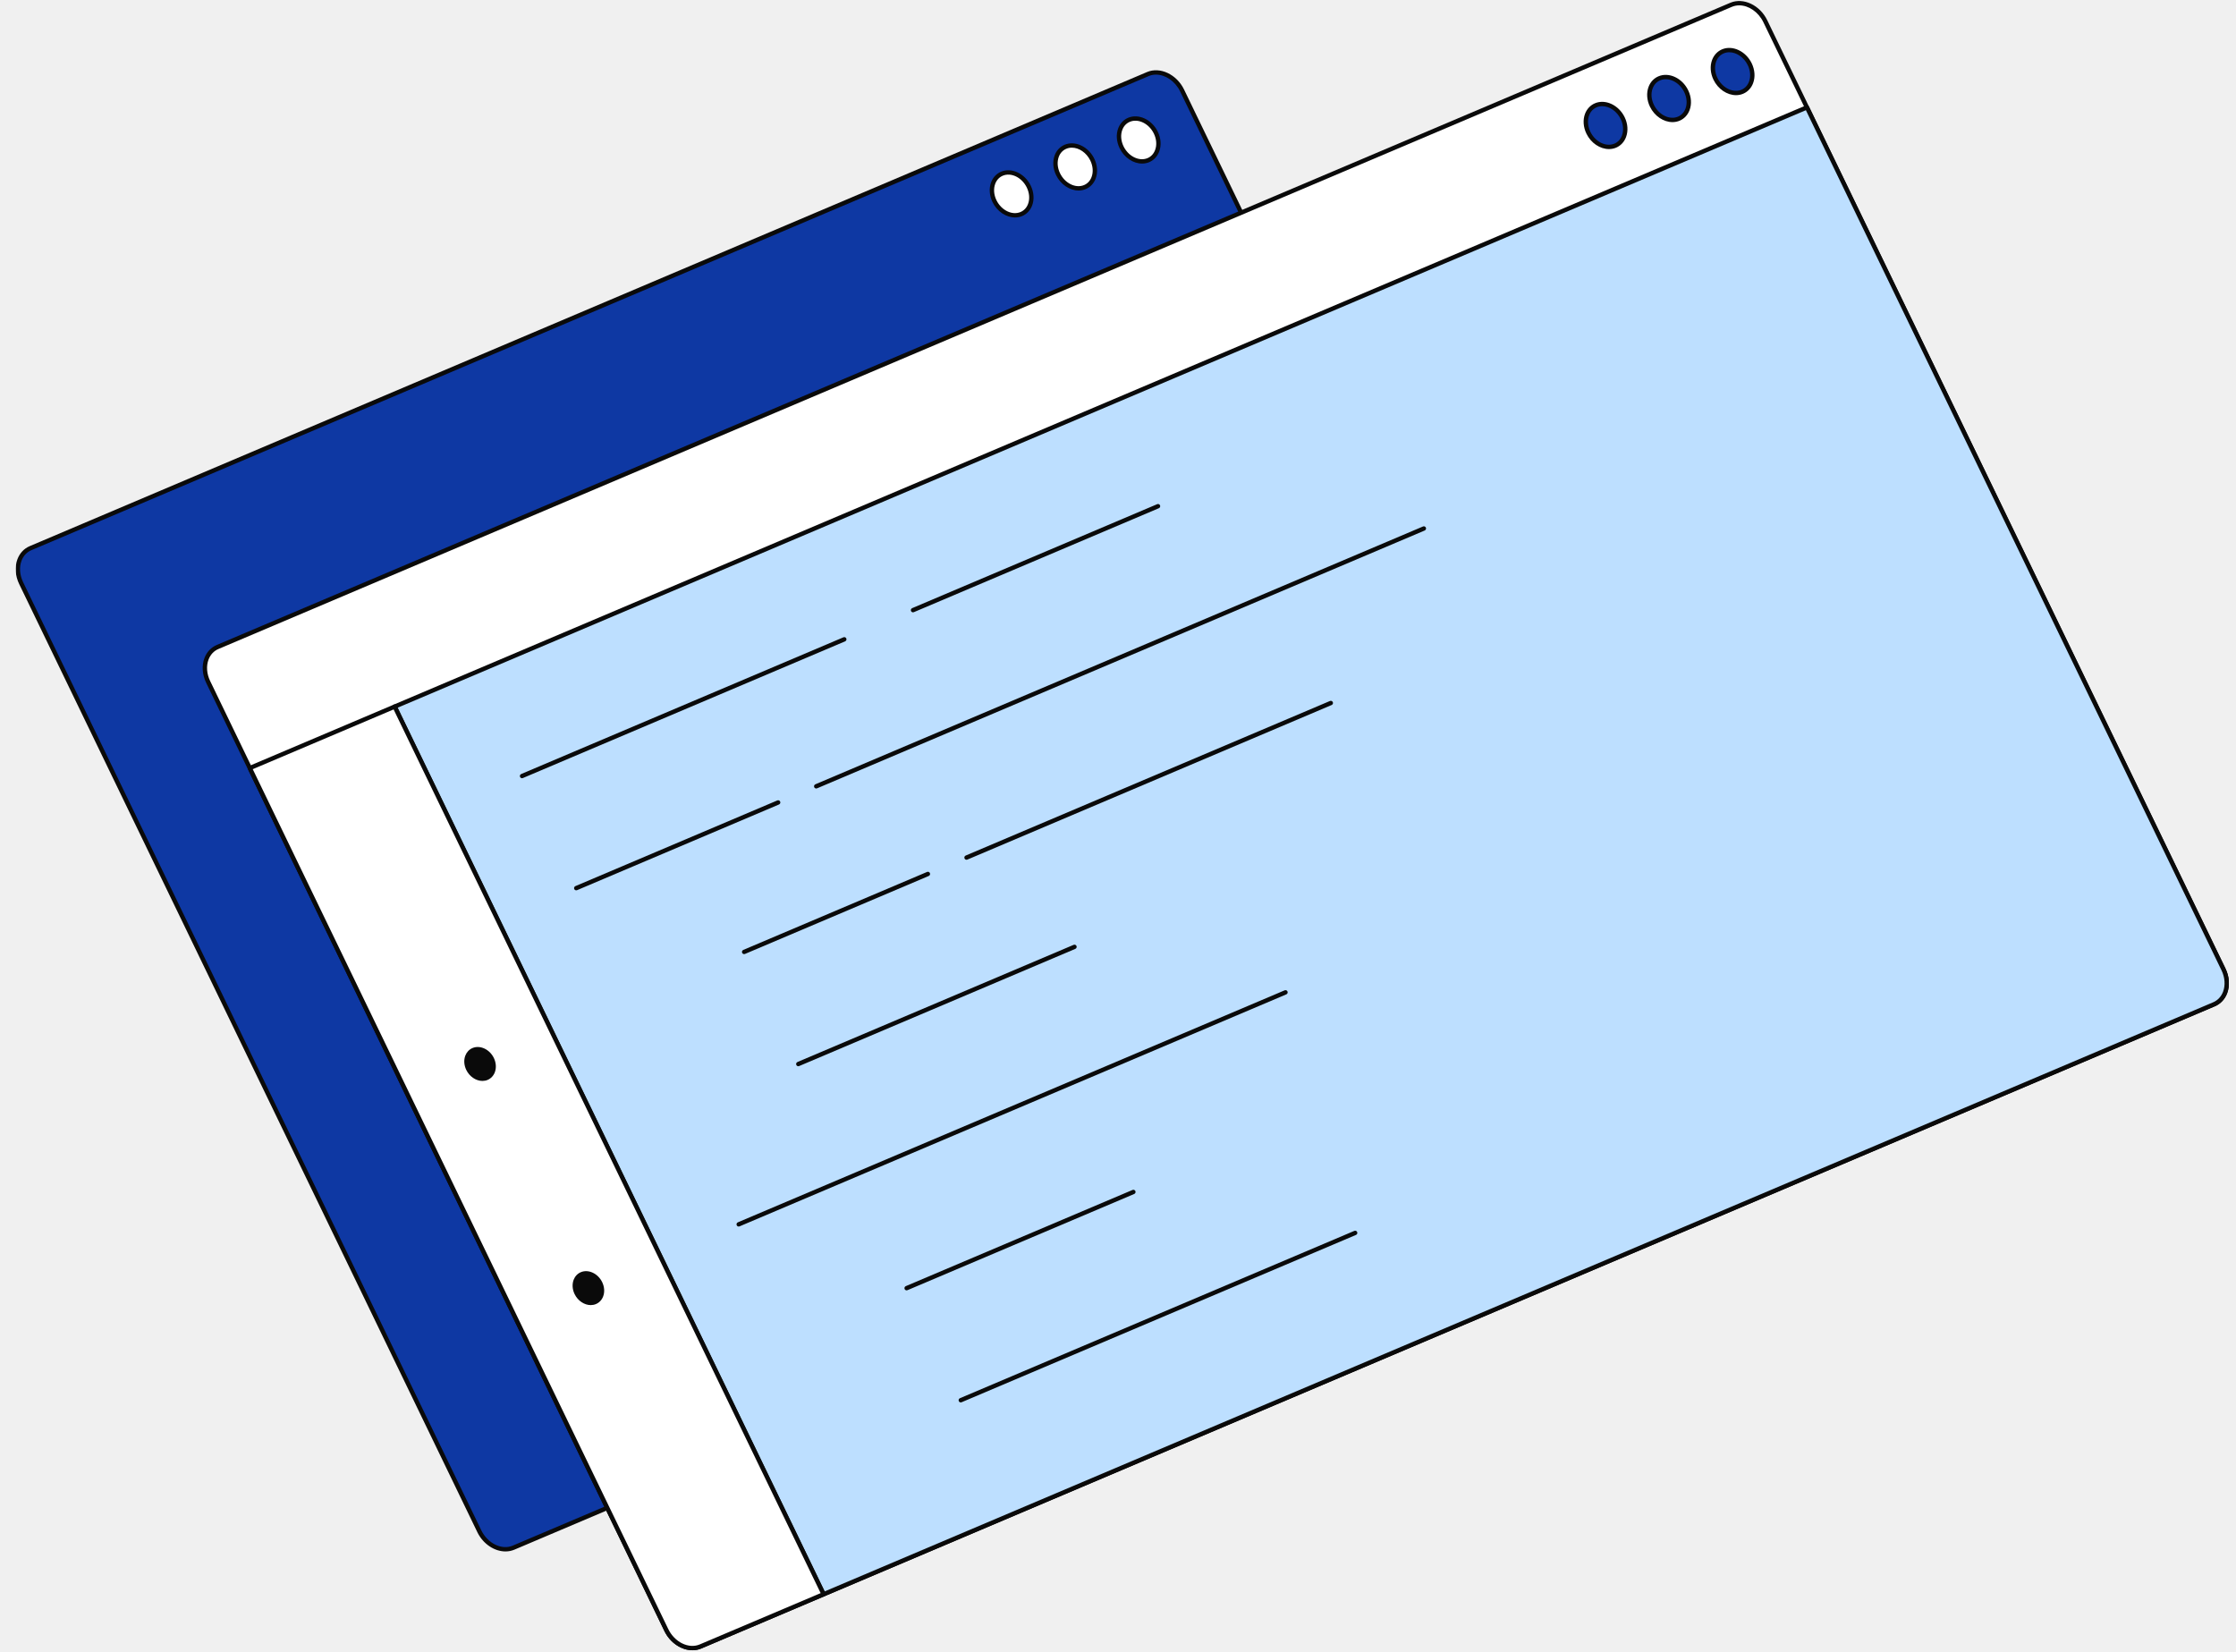
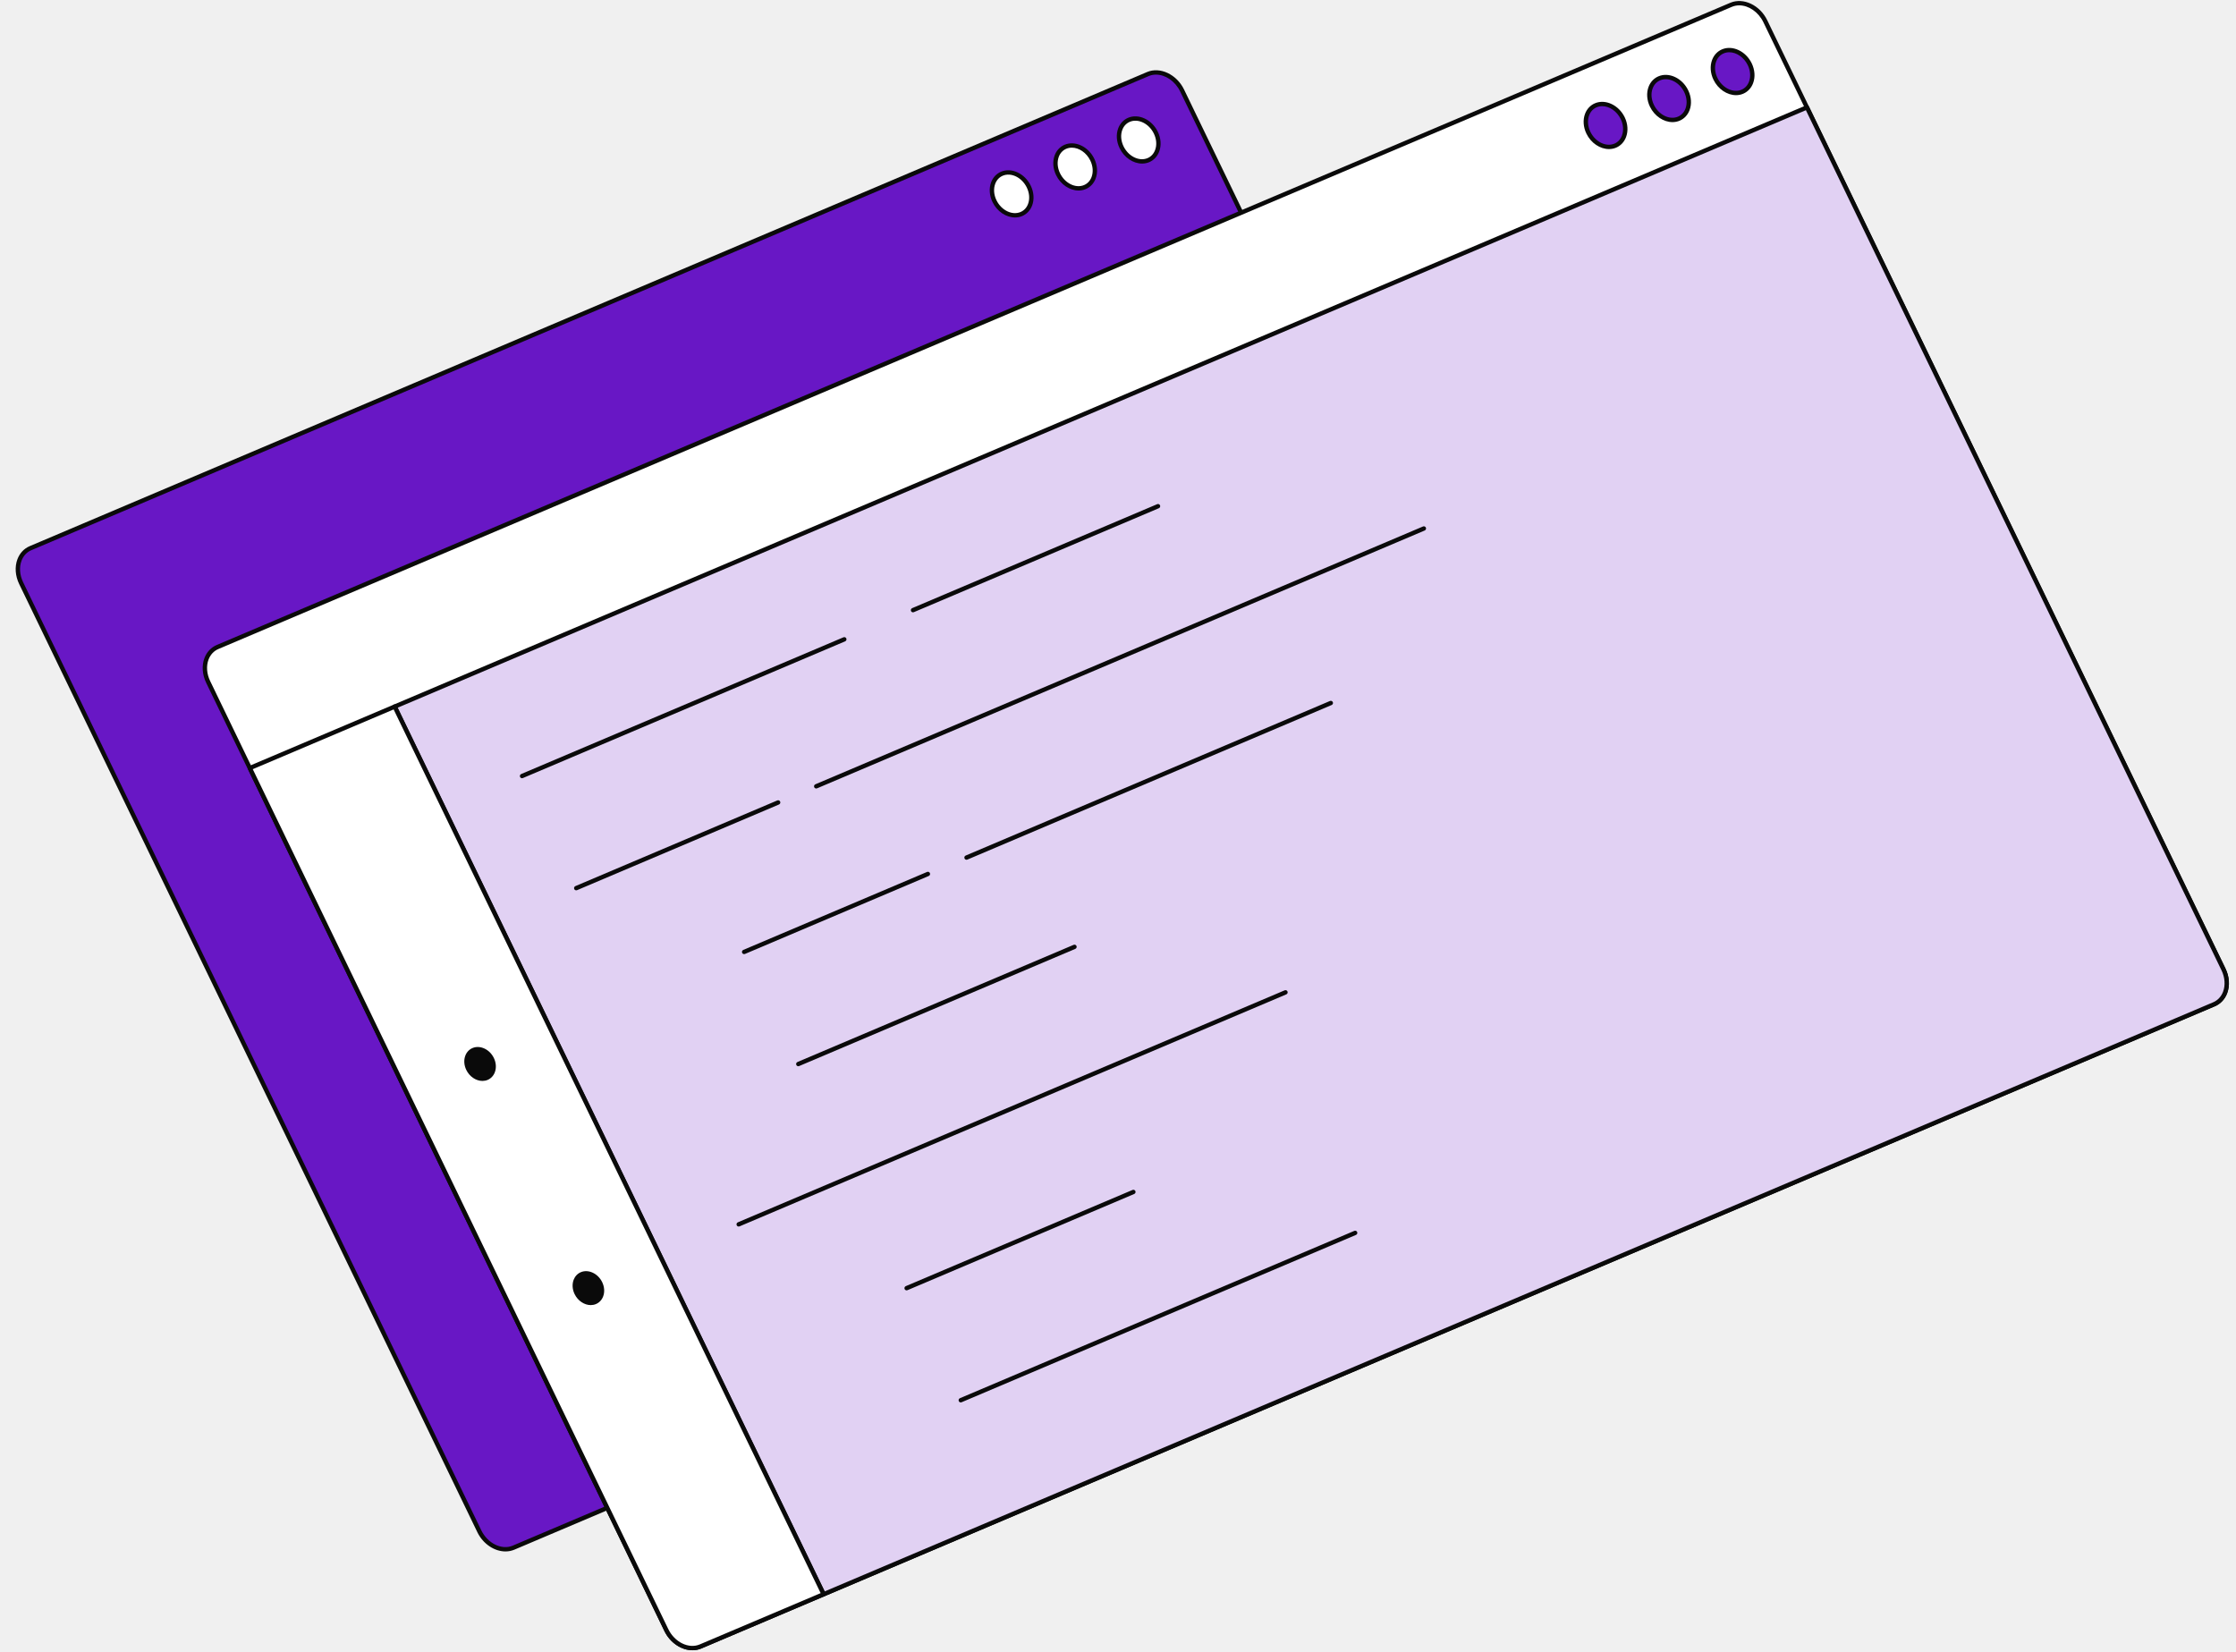
<svg xmlns="http://www.w3.org/2000/svg" width="130" height="96" viewBox="0 0 130 96" fill="none">
-   <g clip-path="url(#clip0_40000788_5144)">
-     <mask id="mask0_40000788_5144" style="mask-type:luminance" maskUnits="userSpaceOnUse" x="0" y="0" width="130" height="96">
-       <path d="M129.589 0H0.911V96H129.589V0Z" fill="white" />
-     </mask>
-     <g mask="url(#mask0_40000788_5144)">
-       <path d="M66.737 4.305L1.775 31.868C1.076 32.165 0.831 33.076 1.229 33.901L27.866 89.021C28.265 89.846 29.157 90.274 29.856 89.978L35.307 87.664L72.16 12.365L68.727 5.262C68.329 4.437 67.439 4.008 66.737 4.305Z" fill="#0E38A3" />
-       <path d="M29.387 90.198C28.75 90.198 28.086 89.768 27.752 89.077L1.115 33.956C0.885 33.479 0.848 32.952 1.014 32.511C1.146 32.16 1.398 31.89 1.725 31.752L66.688 4.188C67.448 3.866 68.415 4.323 68.842 5.207L72.275 12.31C72.291 12.345 72.291 12.386 72.274 12.421L35.422 87.721C35.408 87.748 35.386 87.77 35.357 87.782L29.906 90.095C29.74 90.165 29.565 90.198 29.387 90.198ZM67.21 4.338C67.065 4.338 66.922 4.365 66.787 4.423L1.825 31.986C1.559 32.099 1.361 32.311 1.252 32.6C1.11 32.977 1.144 33.431 1.344 33.846L27.981 88.966C28.35 89.73 29.169 90.131 29.806 89.861L35.215 87.566L72.019 12.365L68.613 5.317C68.322 4.715 67.751 4.338 67.21 4.338Z" fill="#0A0A0A" />
-       <path d="M129.272 56.356L105.054 6.242L102.634 1.233C102.235 0.408 101.344 -0.018 100.645 0.279L72.16 12.365L12.651 37.614C11.95 37.911 11.703 38.819 12.102 39.644L14.523 44.654L26.924 70.317L35.307 87.665L38.74 94.768C39.137 95.59 40.029 96.018 40.731 95.721L47.884 92.686L128.725 58.385C129.424 58.089 129.669 57.178 129.272 56.356Z" fill="white" />
-       <path d="M40.26 95.942C39.622 95.942 38.959 95.513 38.626 94.823L11.988 39.7C11.758 39.224 11.721 38.699 11.886 38.259C12.019 37.907 12.273 37.637 12.601 37.497L100.596 0.162C101.356 -0.16 102.322 0.295 102.748 1.178L129.386 56.301C129.616 56.776 129.653 57.302 129.487 57.743C129.355 58.094 129.102 58.364 128.775 58.503L40.781 95.838C40.614 95.909 40.438 95.942 40.26 95.942ZM101.119 0.312C100.973 0.312 100.83 0.339 100.695 0.396L12.701 37.731C12.433 37.845 12.233 38.059 12.124 38.349C11.983 38.724 12.017 39.176 12.217 39.589L38.855 94.713C39.223 95.475 40.042 95.875 40.681 95.604L128.675 58.269C128.938 58.157 129.141 57.939 129.249 57.654C129.39 57.277 129.357 56.825 129.157 56.412L102.519 1.288C102.229 0.688 101.659 0.312 101.119 0.312Z" fill="#0A0A0A" />
-       <path d="M58.25 10.1C57.7 10.333 57.506 11.047 57.819 11.695C58.132 12.342 58.832 12.677 59.383 12.443C59.933 12.21 60.126 11.497 59.812 10.849C59.499 10.201 58.801 9.866 58.25 10.1Z" fill="white" />
-       <path d="M59.013 12.643C58.502 12.643 57.971 12.301 57.704 11.749C57.521 11.37 57.491 10.949 57.624 10.596C57.731 10.313 57.935 10.095 58.201 9.982C58.811 9.723 59.586 10.087 59.927 10.793C60.111 11.174 60.141 11.594 60.008 11.947C59.902 12.23 59.697 12.447 59.433 12.56C59.299 12.617 59.157 12.643 59.013 12.643ZM58.3 10.216C58.097 10.303 57.945 10.465 57.862 10.686C57.754 10.974 57.78 11.321 57.933 11.639C58.216 12.225 58.845 12.533 59.333 12.326C59.536 12.24 59.687 12.078 59.77 11.858C59.878 11.57 59.852 11.222 59.698 10.904C59.415 10.318 58.788 10.009 58.3 10.216Z" fill="#0A0A0A" />
-       <path d="M61.944 8.532C61.394 8.766 61.202 9.479 61.514 10.127C61.827 10.774 62.526 11.11 63.076 10.876C63.627 10.642 63.819 9.929 63.506 9.282C63.193 8.634 62.494 8.299 61.944 8.532Z" fill="white" />
-       <path d="M62.708 11.077C62.198 11.077 61.667 10.734 61.4 10.182C61.216 9.801 61.187 9.381 61.319 9.028C61.425 8.745 61.63 8.528 61.895 8.416C62.505 8.157 63.279 8.52 63.621 9.226C63.805 9.607 63.834 10.028 63.702 10.381C63.595 10.664 63.391 10.881 63.126 10.993C62.993 11.05 62.851 11.077 62.708 11.077ZM62.316 8.585C62.206 8.585 62.097 8.606 61.994 8.65C61.791 8.736 61.64 8.897 61.557 9.117C61.449 9.405 61.475 9.753 61.629 10.071C61.912 10.657 62.539 10.966 63.027 10.759C63.23 10.673 63.381 10.511 63.463 10.291C63.572 10.003 63.545 9.655 63.392 9.337C63.168 8.875 62.731 8.585 62.316 8.585Z" fill="#0A0A0A" />
-       <path d="M65.636 6.965C65.086 7.199 64.894 7.912 65.207 8.559C65.52 9.207 66.219 9.542 66.769 9.309C67.319 9.075 67.514 8.361 67.201 7.713C66.888 7.066 66.187 6.731 65.636 6.965Z" fill="white" />
-       <path d="M66.401 9.51C65.89 9.51 65.359 9.167 65.093 8.615C64.909 8.234 64.879 7.814 65.012 7.461C65.118 7.178 65.322 6.961 65.587 6.848C66.199 6.589 66.974 6.952 67.315 7.659C67.499 8.038 67.528 8.459 67.395 8.812C67.289 9.095 67.084 9.314 66.819 9.426C66.685 9.483 66.544 9.51 66.401 9.51ZM65.686 7.083C65.484 7.169 65.332 7.33 65.25 7.551C65.141 7.838 65.168 8.186 65.322 8.505C65.605 9.091 66.232 9.399 66.719 9.192C66.923 9.106 67.074 8.943 67.157 8.722C67.266 8.434 67.24 8.087 67.086 7.769C66.803 7.183 66.175 6.875 65.686 7.083Z" fill="#0A0A0A" />
-       <path d="M92.779 6.12C92.228 6.354 92.036 7.067 92.349 7.715C92.662 8.362 93.362 8.7 93.913 8.466C94.463 8.233 94.656 7.516 94.343 6.869C94.03 6.221 93.329 5.887 92.779 6.12Z" fill="#0E38A3" />
-       <path d="M93.544 8.667C93.033 8.667 92.501 8.324 92.234 7.771C92.05 7.39 92.02 6.969 92.153 6.616C92.26 6.334 92.464 6.116 92.729 6.004C93.34 5.744 94.116 6.108 94.457 6.814C94.641 7.195 94.67 7.616 94.537 7.97C94.431 8.254 94.226 8.472 93.962 8.584C93.828 8.641 93.687 8.667 93.544 8.667ZM93.152 6.173C93.041 6.173 92.931 6.194 92.828 6.238C92.625 6.324 92.474 6.486 92.391 6.706C92.283 6.994 92.309 7.341 92.463 7.66C92.747 8.247 93.374 8.557 93.862 8.35C94.065 8.264 94.216 8.102 94.299 7.881C94.408 7.592 94.382 7.243 94.228 6.925C94.005 6.462 93.567 6.173 93.152 6.173Z" fill="#0A0A0A" />
-       <path d="M96.471 4.553C95.921 4.787 95.729 5.5 96.042 6.148C96.355 6.795 97.055 7.133 97.605 6.899C98.158 6.665 98.349 5.949 98.036 5.302C97.723 4.654 97.024 4.319 96.471 4.553Z" fill="#0E38A3" />
-       <path d="M97.238 7.1C96.727 7.1 96.195 6.756 95.927 6.203C95.743 5.822 95.714 5.402 95.847 5.049C95.953 4.766 96.157 4.549 96.422 4.436C97.034 4.177 97.809 4.54 98.15 5.247C98.335 5.628 98.364 6.05 98.231 6.403C98.125 6.686 97.92 6.904 97.655 7.017C97.522 7.073 97.38 7.1 97.238 7.1ZM96.521 4.67C96.318 4.757 96.167 4.918 96.085 5.138C95.976 5.426 96.002 5.774 96.156 6.092C96.44 6.68 97.068 6.989 97.555 6.782C97.759 6.696 97.91 6.534 97.993 6.314C98.102 6.025 98.075 5.676 97.921 5.357C97.638 4.771 97.01 4.463 96.521 4.67Z" fill="#0A0A0A" />
-       <path d="M100.167 2.985C99.617 3.219 99.423 3.933 99.736 4.581C100.048 5.228 100.751 5.565 101.301 5.332C101.851 5.098 102.042 4.382 101.729 3.735C101.416 3.087 100.718 2.752 100.167 2.985Z" fill="#0E38A3" />
-       <path d="M100.932 5.533C100.42 5.533 99.888 5.189 99.621 4.636C99.438 4.256 99.408 3.836 99.541 3.483C99.648 3.199 99.853 2.981 100.117 2.869C100.728 2.61 101.502 2.973 101.844 3.68C102.028 4.061 102.058 4.483 101.924 4.837C101.818 5.12 101.614 5.337 101.35 5.449C101.217 5.506 101.075 5.533 100.932 5.533ZM100.539 3.038C100.429 3.038 100.32 3.059 100.217 3.103C100.013 3.189 99.862 3.351 99.779 3.572C99.671 3.861 99.697 4.208 99.85 4.526C100.134 5.113 100.762 5.422 101.251 5.215C101.453 5.129 101.604 4.967 101.686 4.748C101.795 4.459 101.769 4.11 101.615 3.79C101.391 3.328 100.954 3.038 100.539 3.038Z" fill="#0A0A0A" />
-       <path d="M105.055 6.242L22.946 41.08L47.884 92.685L128.725 58.385C129.424 58.089 129.669 57.178 129.272 56.356L105.055 6.242Z" fill="#BDDFFF" />
-       <path d="M47.884 92.813C47.836 92.813 47.791 92.786 47.769 92.741L22.831 41.136C22.816 41.104 22.814 41.068 22.826 41.035C22.839 41.003 22.864 40.977 22.896 40.963L105.005 6.125C105.067 6.099 105.139 6.126 105.169 6.187L129.386 56.301C129.616 56.776 129.652 57.302 129.487 57.743C129.355 58.094 129.102 58.364 128.775 58.503L47.933 92.803C47.917 92.81 47.9 92.813 47.884 92.813ZM23.118 41.145L47.945 92.521L128.675 58.269C128.938 58.157 129.141 57.939 129.249 57.654C129.39 57.277 129.357 56.825 129.157 56.412L104.993 6.407L23.118 41.145Z" fill="#0A0A0A" />
-       <path d="M22.946 41.08L14.523 44.654L38.74 94.768C39.137 95.59 40.029 96.018 40.731 95.721L47.884 92.686L22.946 41.08Z" fill="white" />
-       <path d="M40.26 95.942C39.622 95.942 38.959 95.513 38.626 94.823L14.408 44.709C14.393 44.678 14.391 44.642 14.404 44.609C14.416 44.577 14.441 44.551 14.473 44.537L22.896 40.963C22.959 40.937 23.031 40.964 23.06 41.025L47.998 92.63C48.014 92.662 48.015 92.698 48.003 92.731C47.991 92.763 47.966 92.789 47.934 92.803L40.78 95.838C40.614 95.909 40.438 95.942 40.26 95.942ZM14.695 44.719L38.855 94.713C39.223 95.475 40.042 95.875 40.681 95.604L47.712 92.621L22.884 41.245L14.695 44.719Z" fill="#0A0A0A" />
-       <path d="M27.521 61.048C27.142 61.209 27.009 61.703 27.224 62.149C27.44 62.595 27.924 62.827 28.303 62.666C28.682 62.505 28.815 62.011 28.599 61.565C28.384 61.119 27.9 60.887 27.521 61.048Z" fill="#0A0A0A" />
-       <path d="M28.048 62.843C27.681 62.843 27.3 62.598 27.109 62.204C26.977 61.932 26.957 61.63 27.052 61.376C27.13 61.17 27.278 61.012 27.47 60.931C27.911 60.744 28.468 61.004 28.713 61.51C28.844 61.782 28.865 62.083 28.77 62.337C28.692 62.543 28.544 62.701 28.351 62.783C28.255 62.824 28.152 62.843 28.048 62.843ZM27.778 61.123C27.706 61.123 27.636 61.137 27.57 61.165C27.44 61.22 27.344 61.324 27.291 61.465C27.219 61.655 27.237 61.883 27.338 62.093C27.524 62.479 27.935 62.683 28.252 62.548C28.382 62.494 28.478 62.39 28.532 62.248C28.603 62.059 28.585 61.83 28.484 61.62C28.337 61.315 28.049 61.123 27.778 61.123Z" fill="#0A0A0A" />
-       <path d="M33.818 74.08C33.439 74.241 33.306 74.735 33.521 75.181C33.738 75.63 34.221 75.859 34.599 75.698C34.979 75.537 35.113 75.046 34.896 74.597C34.681 74.151 34.197 73.919 33.818 74.08Z" fill="#0A0A0A" />
-       <path d="M34.346 75.876C33.979 75.876 33.598 75.631 33.407 75.236C33.275 74.964 33.255 74.662 33.35 74.408C33.428 74.203 33.576 74.045 33.768 73.963C34.209 73.776 34.766 74.036 35.011 74.542C35.142 74.814 35.163 75.116 35.068 75.369C34.991 75.575 34.842 75.733 34.649 75.815C34.552 75.856 34.45 75.876 34.346 75.876ZM34.076 74.156C34.004 74.156 33.934 74.169 33.867 74.197C33.738 74.252 33.642 74.356 33.588 74.498C33.517 74.687 33.535 74.915 33.636 75.125C33.822 75.511 34.232 75.715 34.55 75.581C34.68 75.525 34.777 75.421 34.83 75.28C34.901 75.091 34.883 74.863 34.782 74.652C34.634 74.347 34.347 74.156 34.076 74.156Z" fill="#0A0A0A" />
-       <path d="M53.082 35.6C53.033 35.6 52.986 35.571 52.965 35.523C52.938 35.458 52.968 35.383 53.033 35.356L67.278 29.312C67.342 29.284 67.417 29.315 67.444 29.379C67.472 29.444 67.442 29.518 67.377 29.546L53.132 35.59C53.116 35.597 53.099 35.6 53.082 35.6Z" fill="#0A0A0A" />
-       <path d="M30.352 45.245C30.302 45.245 30.255 45.215 30.235 45.167C30.207 45.102 30.238 45.028 30.302 45L49.037 37.051C49.102 37.024 49.177 37.054 49.204 37.119C49.232 37.183 49.201 37.258 49.137 37.285L30.401 45.234C30.385 45.241 30.368 45.245 30.352 45.245Z" fill="#0A0A0A" />
-       <path d="M47.454 45.842C47.405 45.842 47.358 45.812 47.337 45.764C47.31 45.699 47.34 45.625 47.405 45.597L82.733 30.608C82.798 30.58 82.872 30.611 82.9 30.675C82.927 30.74 82.897 30.814 82.832 30.842L47.504 45.832C47.488 45.838 47.471 45.842 47.454 45.842Z" fill="#0A0A0A" />
-       <path d="M33.502 51.762C33.453 51.762 33.406 51.733 33.385 51.684C33.358 51.62 33.388 51.545 33.453 51.517L45.192 46.536C45.257 46.509 45.331 46.539 45.359 46.604C45.386 46.669 45.356 46.743 45.291 46.771L33.552 51.752C33.536 51.758 33.519 51.762 33.502 51.762Z" fill="#0A0A0A" />
-       <path d="M56.194 49.985C56.144 49.985 56.097 49.956 56.077 49.907C56.049 49.843 56.079 49.768 56.144 49.74L77.323 40.754C77.388 40.727 77.463 40.757 77.49 40.822C77.517 40.886 77.487 40.961 77.422 40.988L56.243 49.975C56.227 49.981 56.21 49.985 56.194 49.985Z" fill="#0A0A0A" />
-       <path d="M43.264 55.47C43.215 55.47 43.167 55.441 43.147 55.393C43.119 55.328 43.15 55.254 43.214 55.226L53.899 50.693C53.963 50.665 54.038 50.696 54.065 50.76C54.093 50.825 54.063 50.899 53.998 50.927L43.314 55.46C43.297 55.467 43.281 55.47 43.264 55.47Z" fill="#0A0A0A" />
-       <path d="M46.413 61.988C46.364 61.988 46.317 61.959 46.296 61.91C46.269 61.846 46.299 61.771 46.364 61.743L62.42 54.931C62.485 54.904 62.559 54.934 62.587 54.998C62.614 55.063 62.584 55.138 62.519 55.165L46.463 61.978C46.447 61.984 46.43 61.988 46.413 61.988Z" fill="#0A0A0A" />
-       <path d="M42.948 71.308C42.898 71.308 42.851 71.279 42.831 71.231C42.803 71.166 42.833 71.091 42.898 71.064L74.688 57.576C74.753 57.548 74.828 57.578 74.855 57.643C74.882 57.708 74.852 57.782 74.788 57.81L42.997 71.298C42.981 71.305 42.964 71.308 42.948 71.308Z" fill="#0A0A0A" />
-       <path d="M52.711 75.019C52.662 75.019 52.615 74.99 52.594 74.941C52.567 74.877 52.597 74.802 52.661 74.774L65.845 69.181C65.909 69.154 65.984 69.184 66.011 69.248C66.039 69.313 66.008 69.388 65.944 69.415L52.761 75.008C52.745 75.016 52.728 75.019 52.711 75.019Z" fill="#0A0A0A" />
-       <path d="M55.86 81.534C55.81 81.534 55.763 81.504 55.743 81.456C55.715 81.391 55.745 81.317 55.81 81.289L78.739 71.561C78.803 71.534 78.878 71.564 78.905 71.628C78.933 71.693 78.903 71.768 78.838 71.795L55.909 81.523C55.893 81.53 55.876 81.534 55.86 81.534Z" fill="#0A0A0A" />
-     </g>
+   <g clip-path="url(#clip0_1591_52218)">
+     <path d="M66.737 4.305L1.775 31.868C1.076 32.165 0.831 33.076 1.229 33.901L27.866 89.021C28.265 89.846 29.157 90.274 29.856 89.978L35.307 87.664L72.16 12.365L68.727 5.262C68.329 4.437 67.439 4.008 66.737 4.305Z" fill="#6817C5" />
+     <path d="M29.387 90.198C28.75 90.198 28.086 89.768 27.752 89.077L1.115 33.956C0.885 33.479 0.848 32.952 1.014 32.511C1.146 32.16 1.398 31.89 1.725 31.752L66.688 4.188C67.448 3.866 68.415 4.323 68.842 5.207L72.275 12.31C72.291 12.345 72.291 12.386 72.274 12.421L35.422 87.721C35.408 87.748 35.386 87.77 35.357 87.782L29.906 90.095C29.74 90.165 29.565 90.198 29.387 90.198ZM67.21 4.338C67.065 4.338 66.922 4.365 66.787 4.423L1.825 31.986C1.559 32.099 1.361 32.311 1.252 32.6C1.11 32.977 1.144 33.431 1.344 33.846L27.981 88.966C28.35 89.73 29.169 90.131 29.806 89.861L35.215 87.566L72.019 12.365L68.613 5.317C68.322 4.715 67.751 4.338 67.21 4.338Z" fill="#0A0A0A" />
+     <path d="M129.272 56.356L105.054 6.242L102.634 1.233C102.235 0.408 101.344 -0.018 100.645 0.279L72.16 12.365L12.651 37.614C11.95 37.911 11.703 38.819 12.102 39.644L14.523 44.654L26.924 70.317L35.307 87.665L38.74 94.768C39.137 95.59 40.029 96.018 40.731 95.721L47.884 92.686L128.725 58.385C129.424 58.089 129.669 57.178 129.272 56.356Z" fill="white" />
+     <path d="M40.26 95.942C39.622 95.942 38.959 95.513 38.626 94.823L11.988 39.7C11.758 39.224 11.721 38.699 11.886 38.259C12.019 37.907 12.273 37.637 12.601 37.497L100.596 0.162C101.356 -0.16 102.322 0.295 102.748 1.178L129.386 56.301C129.616 56.776 129.653 57.302 129.487 57.743C129.355 58.094 129.102 58.364 128.775 58.503L40.781 95.838C40.614 95.909 40.438 95.942 40.26 95.942ZM101.119 0.312C100.973 0.312 100.83 0.339 100.695 0.396L12.701 37.731C12.433 37.845 12.233 38.059 12.124 38.349C11.983 38.724 12.017 39.176 12.217 39.589L38.855 94.713C39.223 95.475 40.042 95.875 40.681 95.604L128.675 58.269C128.938 58.157 129.141 57.939 129.249 57.654C129.39 57.277 129.357 56.825 129.157 56.412L102.519 1.288C102.229 0.688 101.659 0.312 101.119 0.312Z" fill="#0A0A0A" />
+     <path d="M58.25 10.1C57.7 10.333 57.506 11.047 57.819 11.695C58.132 12.342 58.832 12.677 59.383 12.443C59.933 12.21 60.126 11.497 59.812 10.849C59.499 10.201 58.801 9.866 58.25 10.1Z" fill="white" />
+     <path d="M59.013 12.643C58.502 12.643 57.971 12.301 57.704 11.749C57.521 11.37 57.491 10.949 57.624 10.596C57.731 10.313 57.935 10.095 58.201 9.982C58.811 9.723 59.586 10.087 59.927 10.793C60.111 11.174 60.141 11.594 60.008 11.947C59.902 12.23 59.697 12.447 59.433 12.56C59.299 12.617 59.157 12.643 59.013 12.643ZM58.251 10.099L58.3 10.216C58.097 10.303 57.945 10.465 57.862 10.686C57.754 10.974 57.78 11.321 57.933 11.639C58.216 12.225 58.845 12.533 59.333 12.326C59.536 12.24 59.687 12.078 59.77 11.858C59.878 11.57 59.852 11.222 59.698 10.904C59.415 10.318 58.788 10.009 58.3 10.216L58.251 10.099Z" fill="#0A0A0A" />
+     <path d="M61.944 8.532C61.393 8.766 61.201 9.479 61.514 10.127C61.827 10.774 62.526 11.11 63.076 10.876C63.626 10.642 63.818 9.929 63.505 9.282C63.192 8.634 62.494 8.299 61.944 8.532Z" fill="white" />
+     <path d="M62.708 11.077C62.197 11.077 61.666 10.734 61.4 10.182C61.216 9.801 61.186 9.381 61.319 9.028C61.425 8.745 61.629 8.528 61.894 8.416C62.504 8.157 63.279 8.52 63.62 9.226C63.804 9.607 63.834 10.028 63.701 10.381C63.595 10.664 63.391 10.881 63.126 10.993C62.992 11.05 62.851 11.077 62.708 11.077ZM62.316 8.585C62.205 8.585 62.096 8.606 61.993 8.65C61.791 8.736 61.639 8.897 61.557 9.117C61.449 9.405 61.475 9.753 61.629 10.071C61.912 10.657 62.539 10.966 63.026 10.759C63.229 10.673 63.38 10.511 63.463 10.291C63.571 10.003 63.545 9.655 63.391 9.337C63.168 8.875 62.73 8.585 62.316 8.585Z" fill="#0A0A0A" />
+     <path d="M65.637 6.965C65.086 7.199 64.894 7.912 65.207 8.559C65.52 9.207 66.219 9.542 66.769 9.309C67.32 9.075 67.514 8.361 67.201 7.713C66.888 7.066 66.187 6.731 65.637 6.965Z" fill="white" />
+     <path d="M66.401 9.51C65.89 9.51 65.359 9.167 65.093 8.615C64.909 8.234 64.879 7.814 65.012 7.461C65.118 7.178 65.322 6.961 65.587 6.848C66.199 6.589 66.974 6.952 67.315 7.659C67.499 8.038 67.528 8.459 67.395 8.812C67.289 9.095 67.084 9.314 66.819 9.426C66.685 9.483 66.544 9.51 66.401 9.51ZM65.686 7.083C65.484 7.169 65.332 7.33 65.25 7.551C65.141 7.838 65.168 8.186 65.322 8.505C65.605 9.091 66.232 9.399 66.719 9.192C66.923 9.106 67.074 8.943 67.157 8.722C67.266 8.434 67.24 8.087 67.086 7.769C66.803 7.183 66.175 6.875 65.686 7.083Z" fill="#0A0A0A" />
+     <path d="M92.778 6.12C92.228 6.354 92.036 7.067 92.349 7.715C92.662 8.362 93.362 8.7 93.912 8.466C94.463 8.233 94.656 7.516 94.343 6.869C94.03 6.221 93.329 5.887 92.778 6.12Z" fill="#6817C5" />
+     <path d="M93.545 8.667C93.034 8.667 92.502 8.324 92.234 7.771C92.05 7.39 92.021 6.969 92.154 6.616C92.26 6.334 92.464 6.116 92.729 6.004C93.341 5.744 94.116 6.108 94.458 6.814C94.642 7.195 94.671 7.616 94.538 7.97C94.431 8.254 94.227 8.472 93.962 8.584C93.829 8.641 93.688 8.667 93.545 8.667ZM93.153 6.173C93.041 6.173 92.932 6.194 92.828 6.238C92.625 6.324 92.475 6.486 92.392 6.706C92.284 6.994 92.31 7.341 92.463 7.66C92.747 8.247 93.375 8.557 93.863 8.35C94.065 8.264 94.216 8.102 94.299 7.881C94.408 7.592 94.382 7.243 94.228 6.925C94.005 6.462 93.567 6.173 93.153 6.173Z" fill="#0A0A0A" />
+     <path d="M96.472 4.553C95.921 4.787 95.729 5.5 96.042 6.148C96.355 6.795 97.055 7.133 97.606 6.899C98.158 6.665 98.349 5.949 98.036 5.302C97.723 4.654 97.025 4.319 96.472 4.553Z" fill="#6817C5" />
+     <path d="M97.238 7.1C96.727 7.1 96.195 6.756 95.927 6.203C95.743 5.822 95.714 5.402 95.847 5.049C95.953 4.766 96.157 4.549 96.422 4.436C97.034 4.177 97.809 4.54 98.15 5.247C98.335 5.628 98.364 6.05 98.231 6.403C98.125 6.686 97.92 6.904 97.655 7.017C97.522 7.073 97.38 7.1 97.238 7.1ZM96.521 4.67C96.318 4.757 96.167 4.918 96.085 5.138C95.976 5.426 96.002 5.774 96.156 6.092C96.44 6.68 97.068 6.989 97.555 6.782C97.759 6.696 97.91 6.534 97.993 6.314C98.102 6.025 98.075 5.676 97.921 5.357C97.638 4.771 97.01 4.463 96.521 4.67Z" fill="#0A0A0A" />
+     <path d="M100.167 2.985C99.617 3.219 99.423 3.933 99.736 4.581C100.048 5.228 100.751 5.565 101.301 5.332C101.851 5.098 102.042 4.382 101.729 3.735C101.416 3.087 100.718 2.752 100.167 2.985Z" fill="#6817C5" />
+     <path d="M100.932 5.533C100.42 5.533 99.888 5.189 99.621 4.636C99.437 4.256 99.408 3.836 99.541 3.483C99.647 3.199 99.852 2.981 100.117 2.869C100.728 2.61 101.502 2.973 101.844 3.68C102.028 4.061 102.058 4.483 101.924 4.837C101.818 5.12 101.614 5.337 101.35 5.449C101.217 5.506 101.075 5.533 100.932 5.533ZM100.539 3.038C100.429 3.038 100.32 3.059 100.217 3.103C100.013 3.189 99.862 3.351 99.779 3.572C99.67 3.861 99.696 4.208 99.85 4.526C100.134 5.113 100.762 5.422 101.251 5.215C101.453 5.129 101.604 4.967 101.686 4.748C101.795 4.459 101.769 4.11 101.615 3.79C101.391 3.328 100.954 3.038 100.539 3.038Z" fill="#0A0A0A" />
+     <path d="M105.055 6.242L22.946 41.08L47.884 92.685L128.725 58.385C129.424 58.089 129.669 57.178 129.272 56.356L105.055 6.242Z" fill="#E1D1F3" />
+     <path d="M47.884 92.813C47.837 92.813 47.791 92.786 47.77 92.741L22.831 41.136C22.816 41.104 22.815 41.068 22.827 41.035C22.839 41.003 22.864 40.977 22.896 40.963L105.005 6.125C105.067 6.099 105.139 6.126 105.169 6.187L129.386 56.301C129.616 56.776 129.652 57.302 129.487 57.743C129.355 58.094 129.102 58.364 128.775 58.503L47.934 92.803C47.918 92.81 47.901 92.813 47.884 92.813ZM23.119 41.145L47.946 92.521L128.675 58.269C128.938 58.157 129.141 57.939 129.249 57.654C129.39 57.277 129.357 56.825 129.157 56.412L104.993 6.407L23.119 41.145Z" fill="#0A0A0A" />
+     <path d="M22.946 41.08L14.523 44.654L38.74 94.768C39.138 95.59 40.03 96.018 40.731 95.721L47.884 92.686L22.946 41.08Z" fill="white" />
+     <path d="M40.26 95.942C39.623 95.942 38.959 95.513 38.626 94.823L14.409 44.709C14.393 44.678 14.392 44.642 14.404 44.609C14.416 44.577 14.441 44.551 14.473 44.537L22.897 40.963C22.959 40.937 23.031 40.964 23.061 41.025L47.999 92.63C48.014 92.662 48.016 92.698 48.004 92.731C47.991 92.763 47.966 92.789 47.934 92.803L40.781 95.838C40.614 95.909 40.438 95.942 40.26 95.942ZM14.696 44.719L38.855 94.713C39.223 95.475 40.043 95.875 40.681 95.604L47.712 92.621L22.885 41.245L14.696 44.719Z" fill="#0A0A0A" />
+     <path d="M27.521 61.048C27.142 61.209 27.009 61.703 27.224 62.149C27.44 62.595 27.924 62.827 28.303 62.666C28.682 62.505 28.815 62.011 28.599 61.565C28.384 61.119 27.9 60.887 27.521 61.048Z" fill="#0A0A0A" />
+     <path d="M28.049 62.843C27.681 62.843 27.3 62.598 27.11 62.204C26.978 61.932 26.957 61.63 27.053 61.376C27.13 61.17 27.279 61.012 27.471 60.931C27.912 60.744 28.469 61.004 28.713 61.51C28.845 61.782 28.866 62.083 28.77 62.337C28.693 62.543 28.544 62.701 28.352 62.783C28.255 62.824 28.152 62.843 28.049 62.843ZM27.779 61.123C27.707 61.123 27.637 61.137 27.57 61.165C27.441 61.22 27.344 61.324 27.291 61.465C27.22 61.655 27.237 61.883 27.338 62.093C27.525 62.479 27.935 62.683 28.253 62.548C28.382 62.494 28.479 62.39 28.532 62.248C28.603 62.059 28.586 61.83 28.484 61.62C28.337 61.315 28.049 61.123 27.779 61.123Z" fill="#0A0A0A" />
+     <path d="M33.818 74.08C33.439 74.241 33.306 74.735 33.522 75.181C33.739 75.63 34.221 75.859 34.6 75.698C34.979 75.537 35.114 75.046 34.897 74.597C34.681 74.151 34.197 73.919 33.818 74.08Z" fill="#0A0A0A" />
+     <path d="M34.346 75.876C33.979 75.876 33.598 75.631 33.407 75.236C33.275 74.964 33.255 74.662 33.35 74.408C33.428 74.203 33.576 74.045 33.768 73.963C34.209 73.776 34.766 74.036 35.011 74.542C35.142 74.814 35.163 75.116 35.068 75.369C34.991 75.575 34.842 75.733 34.649 75.815C34.552 75.856 34.45 75.876 34.346 75.876ZM34.076 74.156C34.004 74.156 33.934 74.169 33.867 74.197C33.738 74.252 33.642 74.356 33.588 74.498C33.517 74.687 33.535 74.915 33.636 75.125C33.822 75.511 34.232 75.715 34.55 75.581C34.68 75.525 34.777 75.421 34.83 75.28C34.901 75.091 34.883 74.863 34.782 74.652C34.634 74.347 34.347 74.156 34.076 74.156Z" fill="#0A0A0A" />
+     <path d="M53.083 35.474L67.328 29.43L53.083 35.474Z" fill="white" />
+     <path d="M53.082 35.6C53.033 35.6 52.986 35.571 52.965 35.523C52.938 35.458 52.968 35.383 53.033 35.356L67.278 29.312C67.342 29.284 67.417 29.315 67.444 29.379C67.472 29.444 67.442 29.518 67.377 29.546L53.132 35.59C53.116 35.597 53.099 35.6 53.082 35.6Z" fill="#0A0A0A" />
+     <path d="M30.352 45.117L49.088 37.168L30.352 45.117Z" fill="white" />
+     <path d="M30.352 45.245C30.303 45.245 30.256 45.215 30.235 45.167C30.208 45.102 30.238 45.028 30.303 45L49.038 37.051C49.103 37.024 49.177 37.054 49.205 37.119C49.232 37.183 49.202 37.258 49.137 37.285L30.402 45.234C30.386 45.241 30.369 45.245 30.352 45.245Z" fill="#0A0A0A" />
+     <path d="M47.455 45.715L82.783 30.726L47.455 45.715Z" fill="white" />
+     <path d="M47.454 45.842C47.405 45.842 47.358 45.812 47.337 45.764C47.31 45.699 47.34 45.625 47.405 45.597L82.733 30.608C82.798 30.58 82.872 30.611 82.9 30.675C82.927 30.74 82.897 30.814 82.832 30.842L47.504 45.832C47.488 45.838 47.471 45.842 47.454 45.842Z" fill="#0A0A0A" />
+     <path d="M33.502 51.635L45.241 46.654L33.502 51.635Z" fill="white" />
+     <path d="M33.502 51.762C33.452 51.762 33.405 51.733 33.385 51.684C33.357 51.62 33.388 51.545 33.452 51.517L45.192 46.536C45.256 46.509 45.331 46.539 45.358 46.604C45.386 46.669 45.355 46.743 45.291 46.771L33.551 51.752C33.535 51.758 33.518 51.762 33.502 51.762Z" fill="#0A0A0A" />
+     <path d="M56.194 49.857L77.373 40.871L56.194 49.857Z" fill="white" />
+     <path d="M56.194 49.985C56.144 49.985 56.097 49.956 56.077 49.907C56.049 49.843 56.079 49.768 56.144 49.74L77.323 40.754C77.388 40.727 77.463 40.757 77.49 40.822C77.517 40.886 77.487 40.961 77.422 40.988L56.243 49.975C56.227 49.981 56.21 49.985 56.194 49.985Z" fill="#0A0A0A" />
+     <path d="M43.264 55.343L53.948 50.81L43.264 55.343Z" fill="white" />
+     <path d="M43.264 55.47C43.215 55.47 43.167 55.441 43.147 55.393C43.119 55.328 43.15 55.254 43.214 55.226L53.899 50.693C53.963 50.665 54.038 50.696 54.065 50.76C54.093 50.825 54.063 50.899 53.998 50.927L43.314 55.46C43.297 55.467 43.281 55.47 43.264 55.47Z" fill="#0A0A0A" />
+     <path d="M46.414 61.86L62.47 55.048L46.414 61.86Z" fill="white" />
+     <path d="M46.413 61.988C46.364 61.988 46.317 61.959 46.296 61.91C46.269 61.846 46.299 61.771 46.364 61.743L62.42 54.931C62.485 54.904 62.559 54.934 62.587 54.998C62.614 55.063 62.584 55.138 62.519 55.165L46.463 61.978C46.447 61.984 46.43 61.988 46.413 61.988Z" fill="#0A0A0A" />
+     <path d="M42.947 71.181L74.738 57.692L42.947 71.181Z" fill="white" />
+     <path d="M42.947 71.308C42.898 71.308 42.85 71.279 42.83 71.231C42.803 71.166 42.833 71.091 42.897 71.064L74.688 57.576C74.753 57.548 74.827 57.578 74.855 57.643C74.882 57.708 74.852 57.782 74.787 57.81L42.997 71.298C42.98 71.305 42.964 71.308 42.947 71.308Z" fill="#0A0A0A" />
+     <path d="M52.711 74.892L65.894 69.299L52.711 74.892Z" fill="white" />
+     <path d="M52.711 75.019C52.662 75.019 52.615 74.99 52.594 74.941C52.567 74.877 52.597 74.802 52.661 74.774L65.845 69.181C65.909 69.154 65.984 69.184 66.011 69.248C66.039 69.313 66.008 69.388 65.944 69.415L52.761 75.008C52.745 75.016 52.728 75.019 52.711 75.019Z" fill="#0A0A0A" />
+     <path d="M55.859 81.406L78.788 71.678L55.859 81.406Z" fill="white" />
+     <path d="M55.859 81.534C55.81 81.534 55.763 81.504 55.742 81.456C55.715 81.391 55.745 81.317 55.809 81.289L78.738 71.561C78.803 71.534 78.877 71.564 78.905 71.628C78.932 71.693 78.902 71.768 78.837 71.795L55.909 81.523C55.893 81.53 55.876 81.534 55.859 81.534Z" fill="#0A0A0A" />
  </g>
  <defs>
-     <clipPath id="clip0_40000788_5144">
-       <rect width="130" height="96" fill="white" />
+     <clipPath id="clip0_1591_52218">
+       <rect width="128.678" height="96" fill="white" transform="translate(0.911133)" />
    </clipPath>
  </defs>
</svg>
